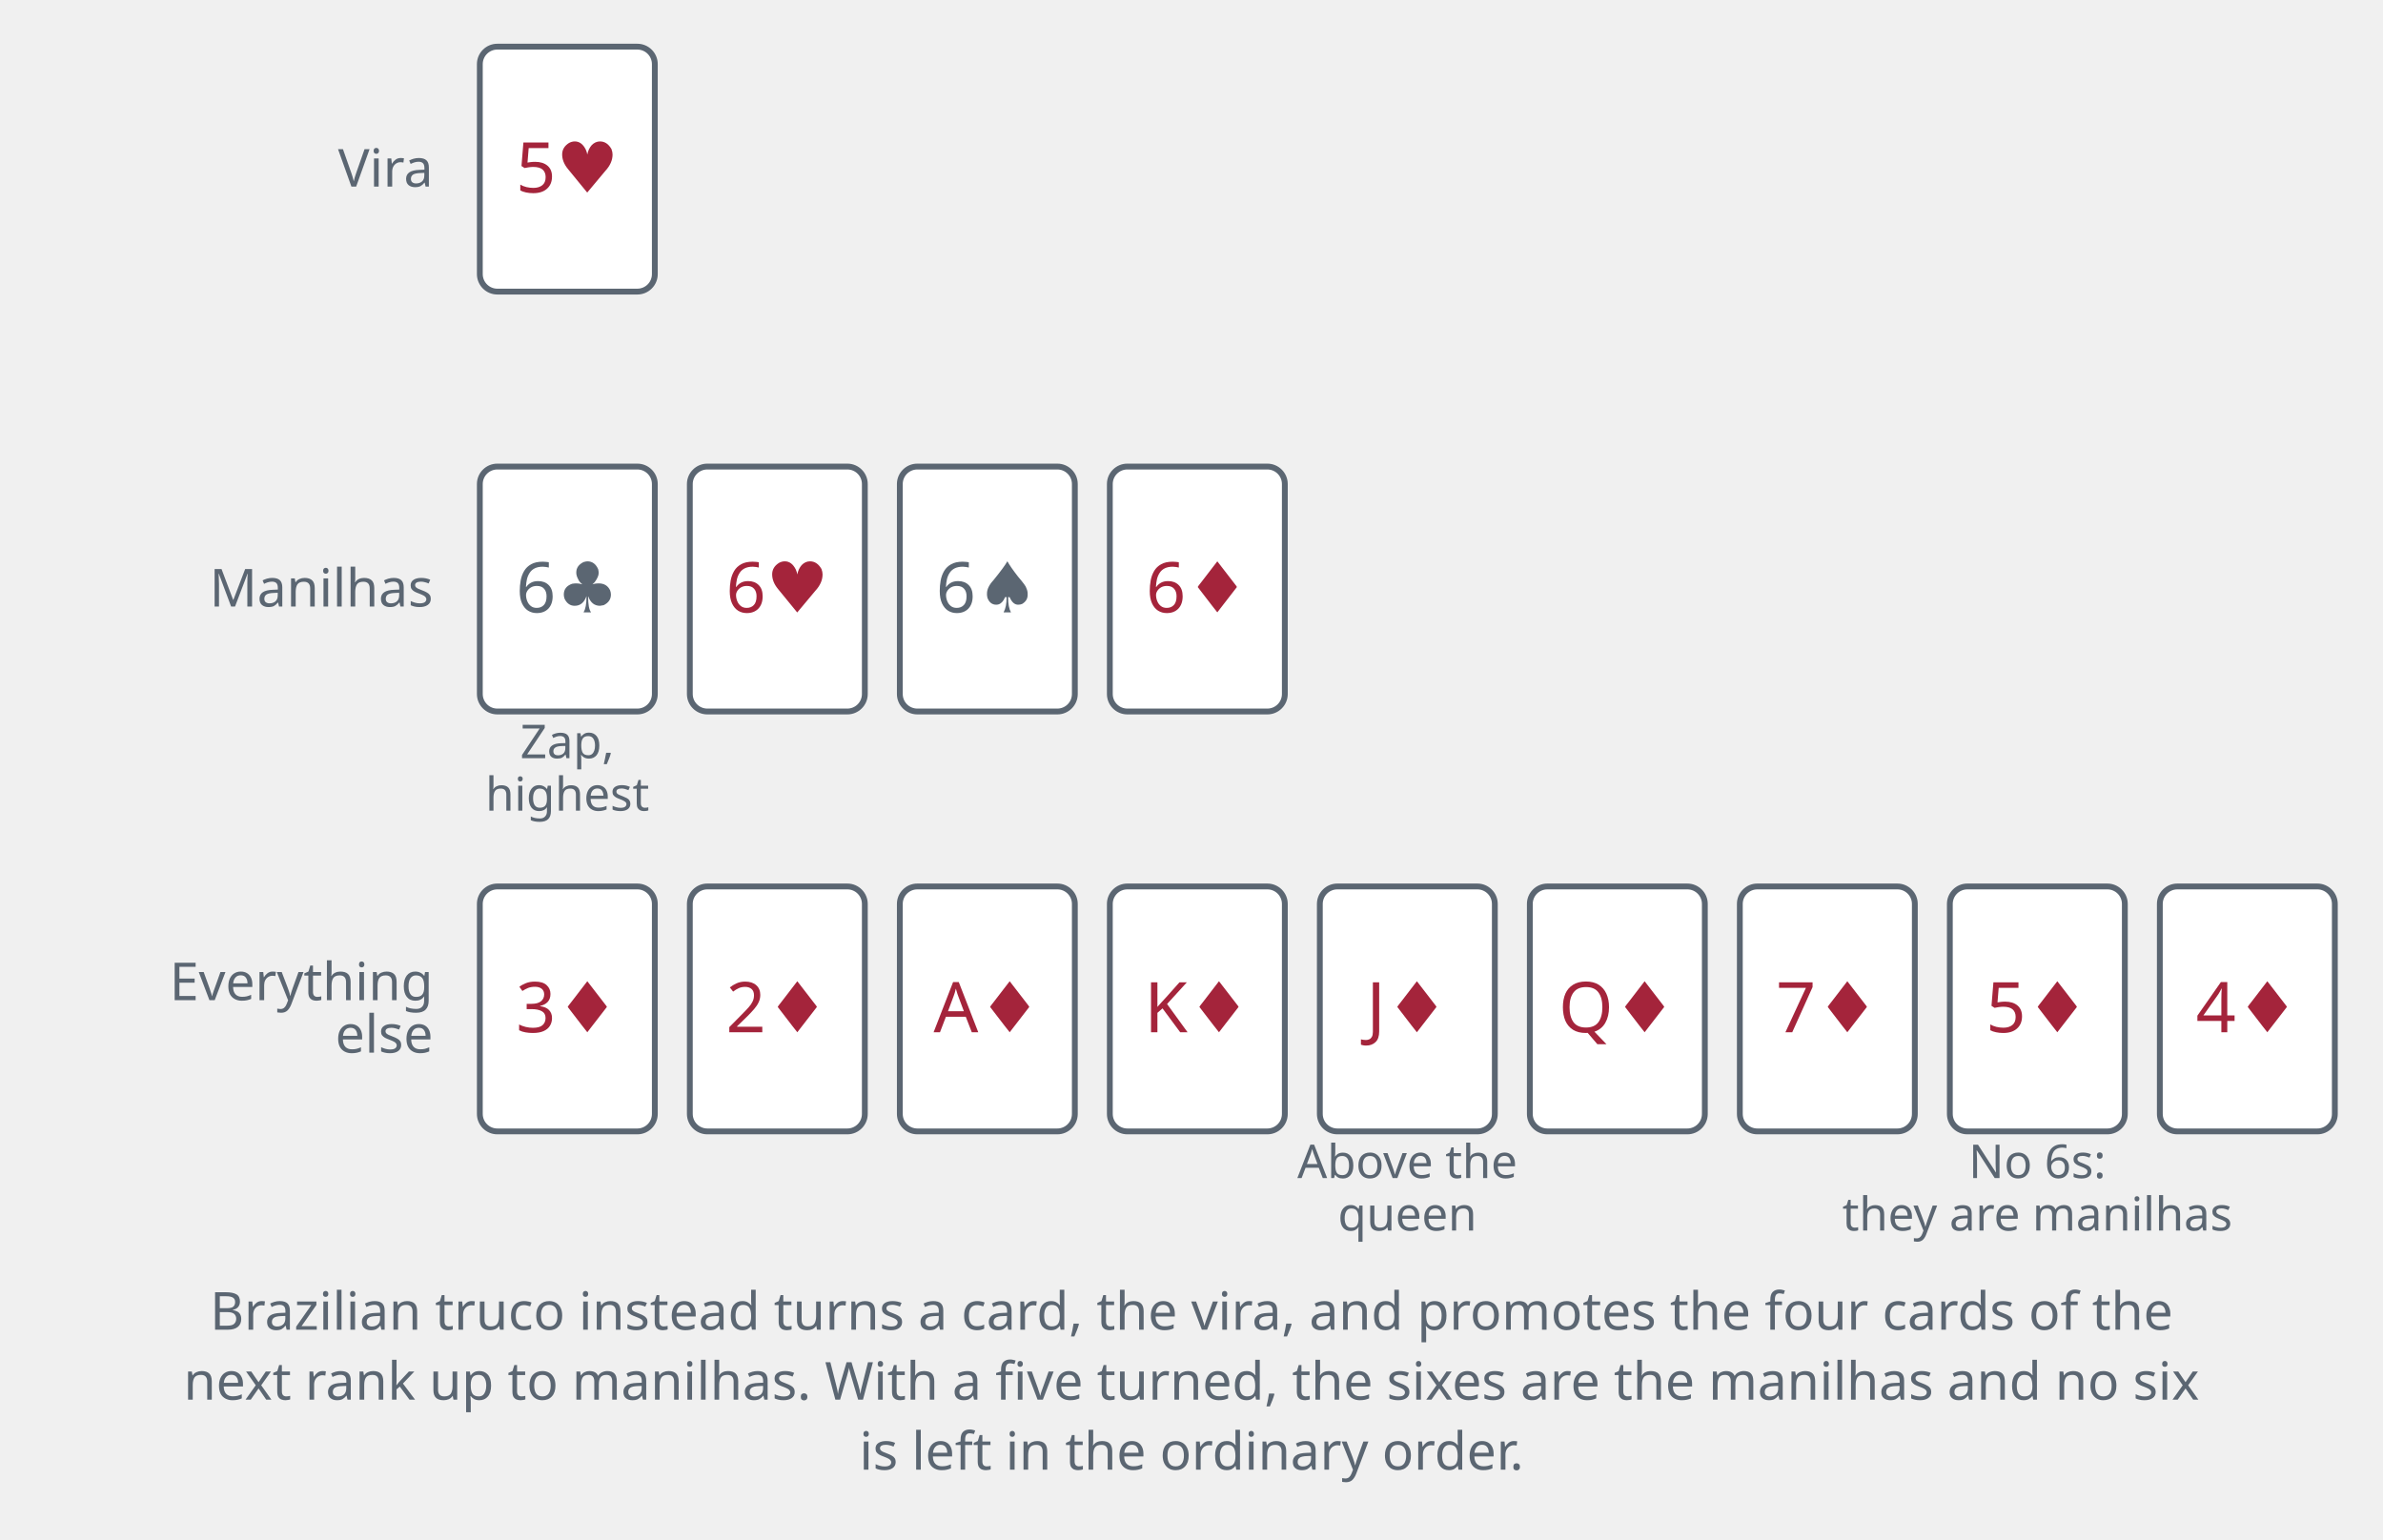
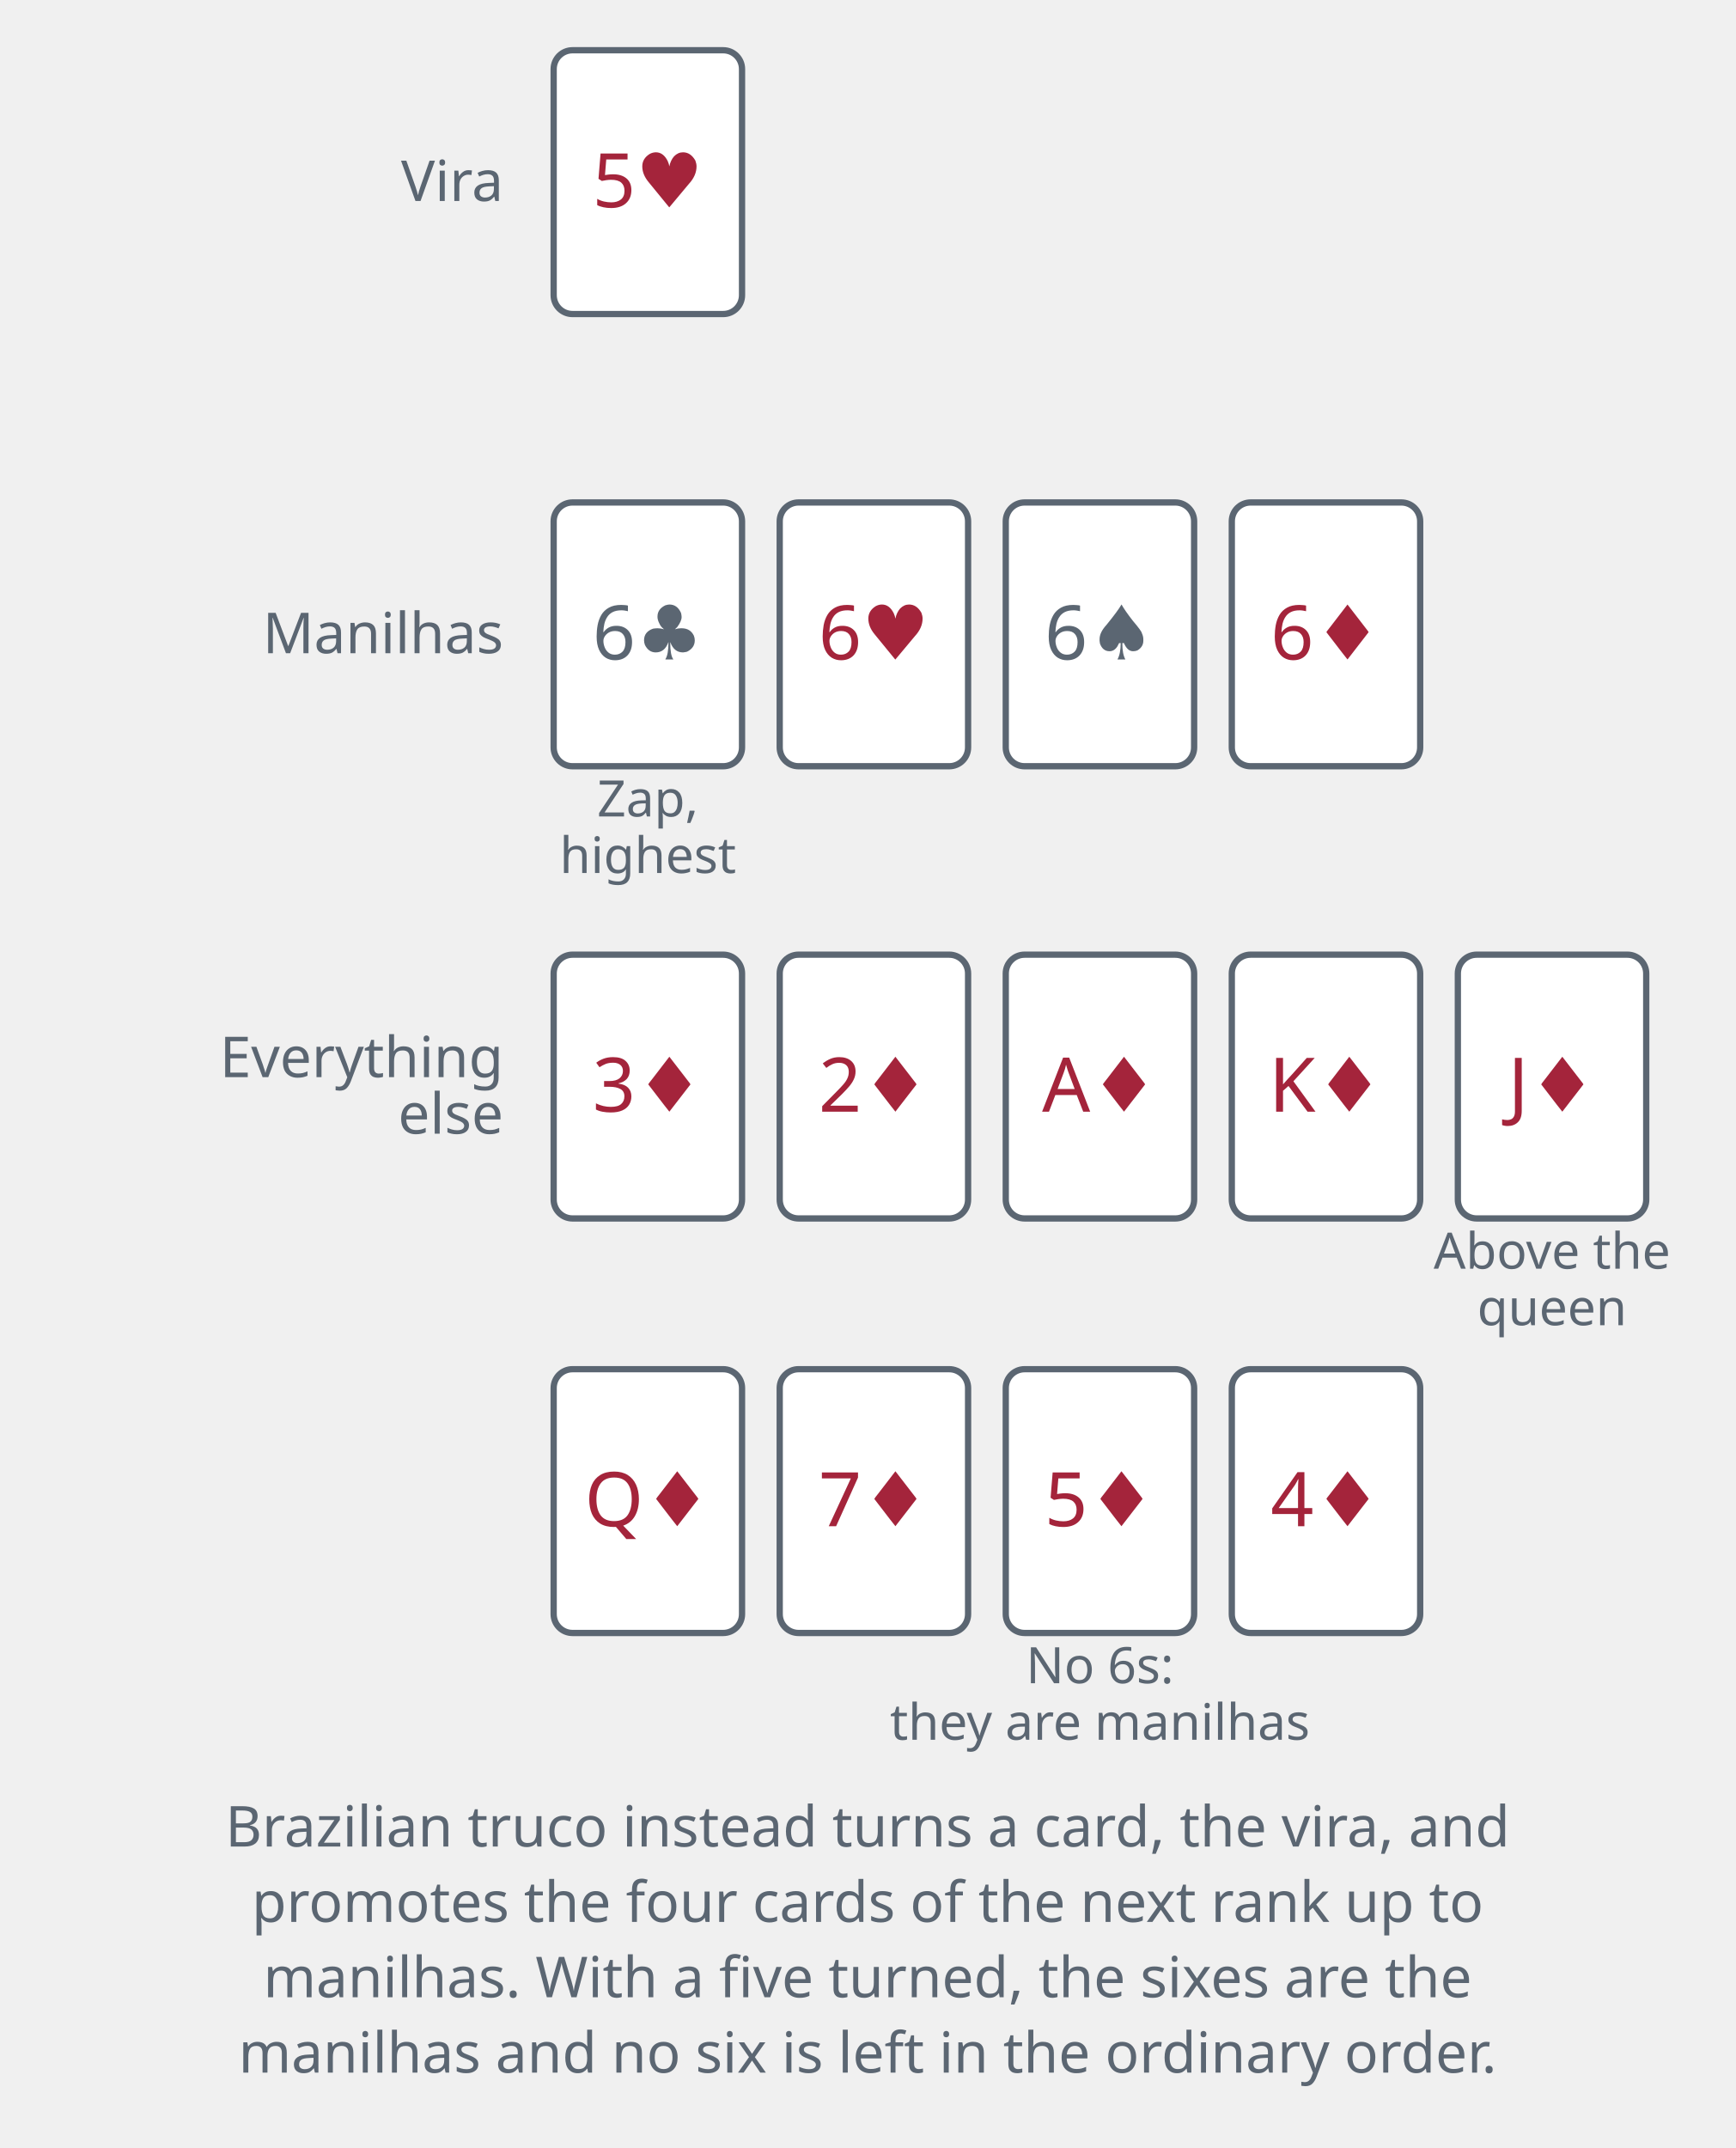
- <svg xmlns="http://www.w3.org/2000/svg" viewBox="0 0 408 264" width="653" height="422" role="img" aria-label="Truco: Brazilian truco instead turns a card, the vira, and promotes the four cards of the next rank up to manilhas. With a five turned, the sixes are the manilhas and no six is left in the ordinary order.">
-   <rect x="82.0" y="8.0" width="30" height="42" rx="3" fill="#ffffff" stroke="#5b6672" stroke-width="1" />
-   <text x="97.0" y="33.0" text-anchor="middle" font-family="system-ui, sans-serif" font-size="12" fill="#a4243b">5♥</text>
-   <rect x="82.0" y="80.0" width="30" height="42" rx="3" fill="#ffffff" stroke="#5b6672" stroke-width="1" />
-   <text x="97.0" y="105.0" text-anchor="middle" font-family="system-ui, sans-serif" font-size="12" fill="#5b6672">6♣</text>
-   <text x="97.0" y="130.0" text-anchor="middle" font-family="system-ui, sans-serif" font-size="8" fill="#5b6672">Zap,</text>
-   <text x="97.0" y="139.0" text-anchor="middle" font-family="system-ui, sans-serif" font-size="8" fill="#5b6672">highest</text>
-   <rect x="118.0" y="80.0" width="30" height="42" rx="3" fill="#ffffff" stroke="#5b6672" stroke-width="1" />
-   <text x="133.0" y="105.0" text-anchor="middle" font-family="system-ui, sans-serif" font-size="12" fill="#a4243b">6♥</text>
-   <rect x="154.0" y="80.0" width="30" height="42" rx="3" fill="#ffffff" stroke="#5b6672" stroke-width="1" />
-   <text x="169.0" y="105.0" text-anchor="middle" font-family="system-ui, sans-serif" font-size="12" fill="#5b6672">6♠</text>
-   <rect x="190.0" y="80.0" width="30" height="42" rx="3" fill="#ffffff" stroke="#5b6672" stroke-width="1" />
-   <text x="205.0" y="105.0" text-anchor="middle" font-family="system-ui, sans-serif" font-size="12" fill="#a4243b">6♦</text>
-   <rect x="82.0" y="152.0" width="30" height="42" rx="3" fill="#ffffff" stroke="#5b6672" stroke-width="1" />
-   <text x="97.0" y="177.0" text-anchor="middle" font-family="system-ui, sans-serif" font-size="12" fill="#a4243b">3♦</text>
-   <rect x="118.0" y="152.0" width="30" height="42" rx="3" fill="#ffffff" stroke="#5b6672" stroke-width="1" />
-   <text x="133.0" y="177.0" text-anchor="middle" font-family="system-ui, sans-serif" font-size="12" fill="#a4243b">2♦</text>
-   <rect x="154.0" y="152.0" width="30" height="42" rx="3" fill="#ffffff" stroke="#5b6672" stroke-width="1" />
-   <text x="169.0" y="177.0" text-anchor="middle" font-family="system-ui, sans-serif" font-size="12" fill="#a4243b">A♦</text>
-   <rect x="190.0" y="152.0" width="30" height="42" rx="3" fill="#ffffff" stroke="#5b6672" stroke-width="1" />
-   <text x="205.0" y="177.0" text-anchor="middle" font-family="system-ui, sans-serif" font-size="12" fill="#a4243b">K♦</text>
-   <rect x="226.0" y="152.0" width="30" height="42" rx="3" fill="#ffffff" stroke="#5b6672" stroke-width="1" />
-   <text x="241.0" y="177.0" text-anchor="middle" font-family="system-ui, sans-serif" font-size="12" fill="#a4243b">J♦</text>
-   <text x="241.0" y="202.0" text-anchor="middle" font-family="system-ui, sans-serif" font-size="8" fill="#5b6672">Above the</text>
-   <text x="241.0" y="211.0" text-anchor="middle" font-family="system-ui, sans-serif" font-size="8" fill="#5b6672">queen</text>
-   <rect x="262.0" y="152.0" width="30" height="42" rx="3" fill="#ffffff" stroke="#5b6672" stroke-width="1" />
-   <text x="277.0" y="177.0" text-anchor="middle" font-family="system-ui, sans-serif" font-size="12" fill="#a4243b">Q♦</text>
-   <rect x="298.0" y="152.0" width="30" height="42" rx="3" fill="#ffffff" stroke="#5b6672" stroke-width="1" />
-   <text x="313.0" y="177.0" text-anchor="middle" font-family="system-ui, sans-serif" font-size="12" fill="#a4243b">7♦</text>
-   <rect x="334.0" y="152.0" width="30" height="42" rx="3" fill="#ffffff" stroke="#5b6672" stroke-width="1" />
-   <text x="349.0" y="177.0" text-anchor="middle" font-family="system-ui, sans-serif" font-size="12" fill="#a4243b">5♦</text>
-   <text x="349.0" y="202.0" text-anchor="middle" font-family="system-ui, sans-serif" font-size="8" fill="#5b6672">No 6s:</text>
-   <text x="349.0" y="211.0" text-anchor="middle" font-family="system-ui, sans-serif" font-size="8" fill="#5b6672">they are manilhas</text>
-   <rect x="370.0" y="152.0" width="30" height="42" rx="3" fill="#ffffff" stroke="#5b6672" stroke-width="1" />
-   <text x="385.0" y="177.0" text-anchor="middle" font-family="system-ui, sans-serif" font-size="12" fill="#a4243b">4♦</text>
-   <text x="74.0" y="32.0" text-anchor="end" font-family="system-ui, sans-serif" font-size="9" fill="#5b6672">Vira</text>
-   <text x="74.0" y="104.0" text-anchor="end" font-family="system-ui, sans-serif" font-size="9" fill="#5b6672">Manilhas</text>
-   <text x="74.0" y="171.5" text-anchor="end" font-family="system-ui, sans-serif" font-size="9" fill="#5b6672">Everything</text>
-   <text x="74.0" y="180.5" text-anchor="end" font-family="system-ui, sans-serif" font-size="9" fill="#5b6672">else</text>
-   <text x="204.0" y="228.0" text-anchor="middle" font-family="system-ui, sans-serif" font-size="9" fill="#5b6672">Brazilian truco instead turns a card, the vira, and promotes the four cards of the</text>
-   <text x="204.0" y="240.0" text-anchor="middle" font-family="system-ui, sans-serif" font-size="9" fill="#5b6672">next rank up to manilhas. With a five turned, the sixes are the manilhas and no six</text>
-   <text x="204.0" y="252.0" text-anchor="middle" font-family="system-ui, sans-serif" font-size="9" fill="#5b6672">is left in the ordinary order.</text>
+ <svg xmlns="http://www.w3.org/2000/svg" viewBox="0 0 276 342" width="442" height="547" role="img" aria-label="Truco: Brazilian truco instead turns a card, the vira, and promotes the four cards of the next rank up to manilhas. With a five turned, the sixes are the manilhas and no six is left in the ordinary order.">
+   <rect x="88.0" y="8.0" width="30" height="42" rx="3" fill="#ffffff" stroke="#5b6672" stroke-width="1" />
+   <text x="103.0" y="33.0" text-anchor="middle" font-family="system-ui, sans-serif" font-size="12" fill="#a4243b">5♥</text>
+   <rect x="88.0" y="80.0" width="30" height="42" rx="3" fill="#ffffff" stroke="#5b6672" stroke-width="1" />
+   <text x="103.0" y="105.0" text-anchor="middle" font-family="system-ui, sans-serif" font-size="12" fill="#5b6672">6♣</text>
+   <text x="103.0" y="130.0" text-anchor="middle" font-family="system-ui, sans-serif" font-size="8" fill="#5b6672">Zap,</text>
+   <text x="103.0" y="139.0" text-anchor="middle" font-family="system-ui, sans-serif" font-size="8" fill="#5b6672">highest</text>
+   <rect x="124.0" y="80.0" width="30" height="42" rx="3" fill="#ffffff" stroke="#5b6672" stroke-width="1" />
+   <text x="139.0" y="105.0" text-anchor="middle" font-family="system-ui, sans-serif" font-size="12" fill="#a4243b">6♥</text>
+   <rect x="160.0" y="80.0" width="30" height="42" rx="3" fill="#ffffff" stroke="#5b6672" stroke-width="1" />
+   <text x="175.0" y="105.0" text-anchor="middle" font-family="system-ui, sans-serif" font-size="12" fill="#5b6672">6♠</text>
+   <rect x="196.0" y="80.0" width="30" height="42" rx="3" fill="#ffffff" stroke="#5b6672" stroke-width="1" />
+   <text x="211.0" y="105.0" text-anchor="middle" font-family="system-ui, sans-serif" font-size="12" fill="#a4243b">6♦</text>
+   <rect x="88.0" y="152.0" width="30" height="42" rx="3" fill="#ffffff" stroke="#5b6672" stroke-width="1" />
+   <text x="103.0" y="177.0" text-anchor="middle" font-family="system-ui, sans-serif" font-size="12" fill="#a4243b">3♦</text>
+   <rect x="124.0" y="152.0" width="30" height="42" rx="3" fill="#ffffff" stroke="#5b6672" stroke-width="1" />
+   <text x="139.0" y="177.0" text-anchor="middle" font-family="system-ui, sans-serif" font-size="12" fill="#a4243b">2♦</text>
+   <rect x="160.0" y="152.0" width="30" height="42" rx="3" fill="#ffffff" stroke="#5b6672" stroke-width="1" />
+   <text x="175.0" y="177.0" text-anchor="middle" font-family="system-ui, sans-serif" font-size="12" fill="#a4243b">A♦</text>
+   <rect x="196.0" y="152.0" width="30" height="42" rx="3" fill="#ffffff" stroke="#5b6672" stroke-width="1" />
+   <text x="211.0" y="177.0" text-anchor="middle" font-family="system-ui, sans-serif" font-size="12" fill="#a4243b">K♦</text>
+   <rect x="232.0" y="152.0" width="30" height="42" rx="3" fill="#ffffff" stroke="#5b6672" stroke-width="1" />
+   <text x="247.0" y="177.0" text-anchor="middle" font-family="system-ui, sans-serif" font-size="12" fill="#a4243b">J♦</text>
+   <text x="247.0" y="202.0" text-anchor="middle" font-family="system-ui, sans-serif" font-size="8" fill="#5b6672">Above the</text>
+   <text x="247.0" y="211.0" text-anchor="middle" font-family="system-ui, sans-serif" font-size="8" fill="#5b6672">queen</text>
+   <rect x="88.0" y="218.0" width="30" height="42" rx="3" fill="#ffffff" stroke="#5b6672" stroke-width="1" />
+   <text x="103.0" y="243.0" text-anchor="middle" font-family="system-ui, sans-serif" font-size="12" fill="#a4243b">Q♦</text>
+   <rect x="124.0" y="218.0" width="30" height="42" rx="3" fill="#ffffff" stroke="#5b6672" stroke-width="1" />
+   <text x="139.0" y="243.0" text-anchor="middle" font-family="system-ui, sans-serif" font-size="12" fill="#a4243b">7♦</text>
+   <rect x="160.0" y="218.0" width="30" height="42" rx="3" fill="#ffffff" stroke="#5b6672" stroke-width="1" />
+   <text x="175.0" y="243.0" text-anchor="middle" font-family="system-ui, sans-serif" font-size="12" fill="#a4243b">5♦</text>
+   <text x="175.0" y="268.0" text-anchor="middle" font-family="system-ui, sans-serif" font-size="8" fill="#5b6672">No 6s:</text>
+   <text x="175.0" y="277.0" text-anchor="middle" font-family="system-ui, sans-serif" font-size="8" fill="#5b6672">they are manilhas</text>
+   <rect x="196.0" y="218.0" width="30" height="42" rx="3" fill="#ffffff" stroke="#5b6672" stroke-width="1" />
+   <text x="211.0" y="243.0" text-anchor="middle" font-family="system-ui, sans-serif" font-size="12" fill="#a4243b">4♦</text>
+   <text x="80.0" y="32.0" text-anchor="end" font-family="system-ui, sans-serif" font-size="9" fill="#5b6672">Vira</text>
+   <text x="80.0" y="104.0" text-anchor="end" font-family="system-ui, sans-serif" font-size="9" fill="#5b6672">Manilhas</text>
+   <text x="80.0" y="171.5" text-anchor="end" font-family="system-ui, sans-serif" font-size="9" fill="#5b6672">Everything</text>
+   <text x="80.0" y="180.5" text-anchor="end" font-family="system-ui, sans-serif" font-size="9" fill="#5b6672">else</text>
+   <text x="138.0" y="294.0" text-anchor="middle" font-family="system-ui, sans-serif" font-size="9" fill="#5b6672">Brazilian truco instead turns a card, the vira, and</text>
+   <text x="138.0" y="306.0" text-anchor="middle" font-family="system-ui, sans-serif" font-size="9" fill="#5b6672">promotes the four cards of the next rank up to</text>
+   <text x="138.0" y="318.0" text-anchor="middle" font-family="system-ui, sans-serif" font-size="9" fill="#5b6672">manilhas. With a five turned, the sixes are the</text>
+   <text x="138.0" y="330.0" text-anchor="middle" font-family="system-ui, sans-serif" font-size="9" fill="#5b6672">manilhas and no six is left in the ordinary order.</text>
</svg>
